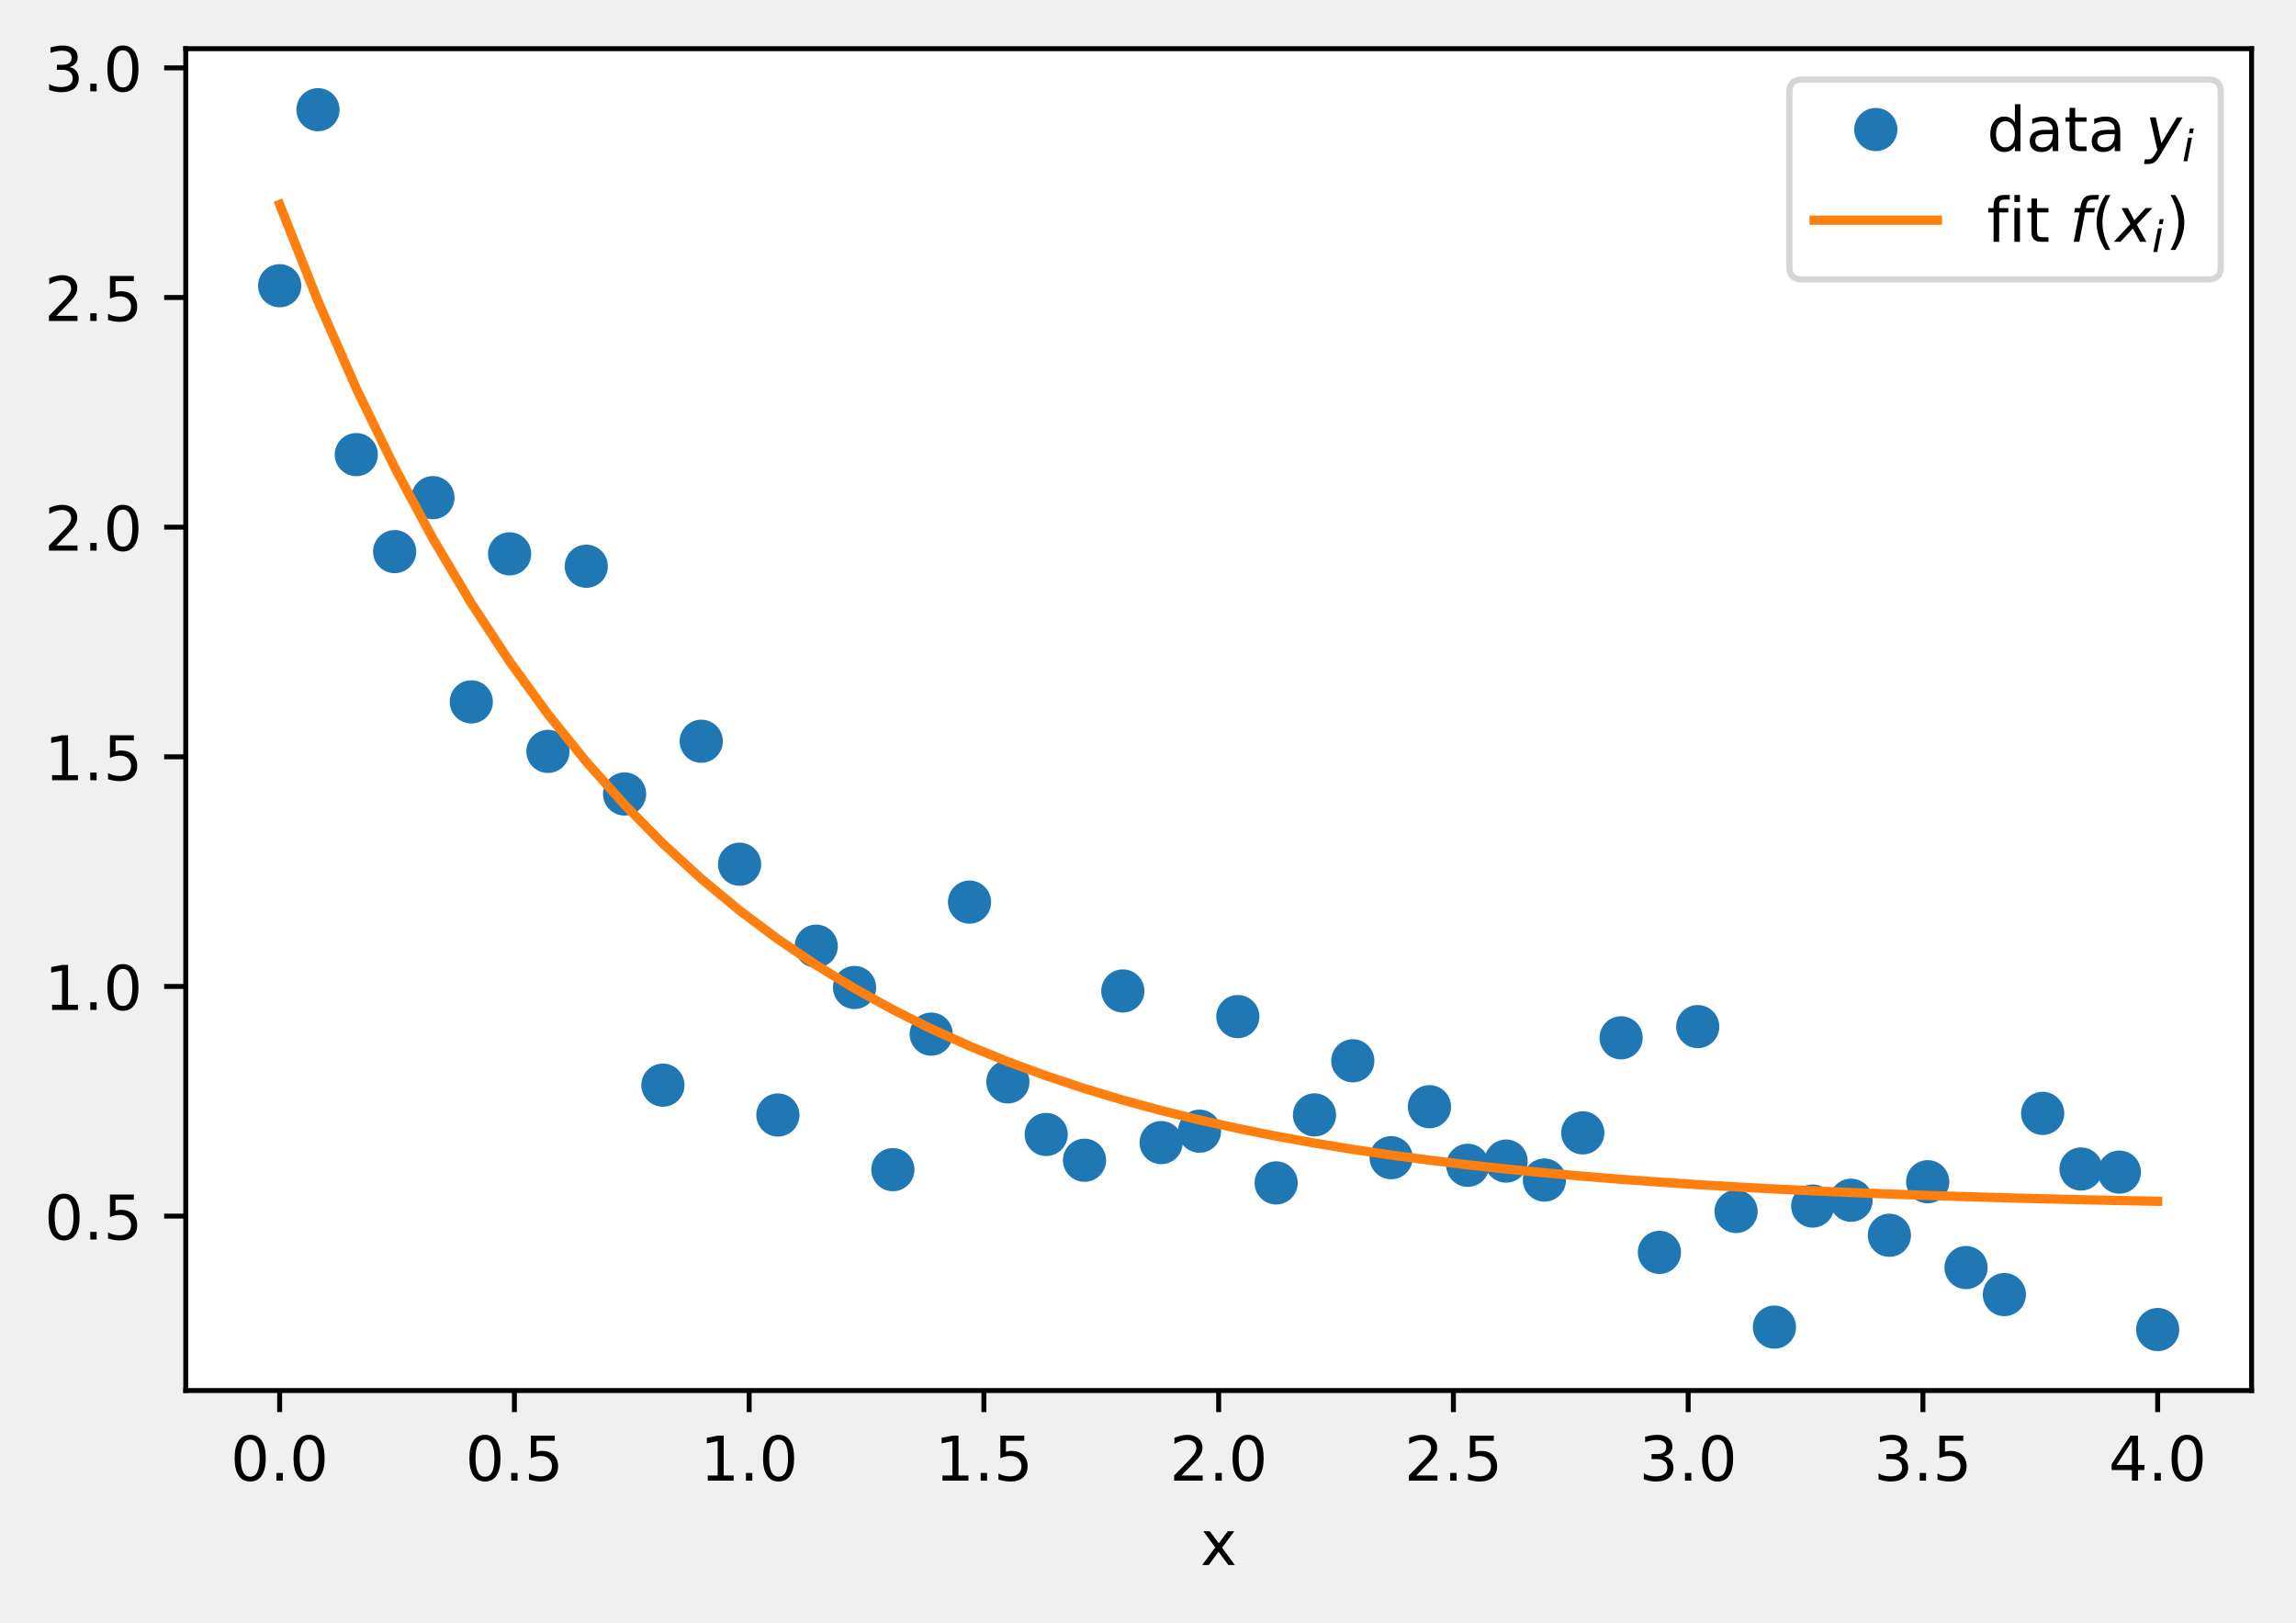
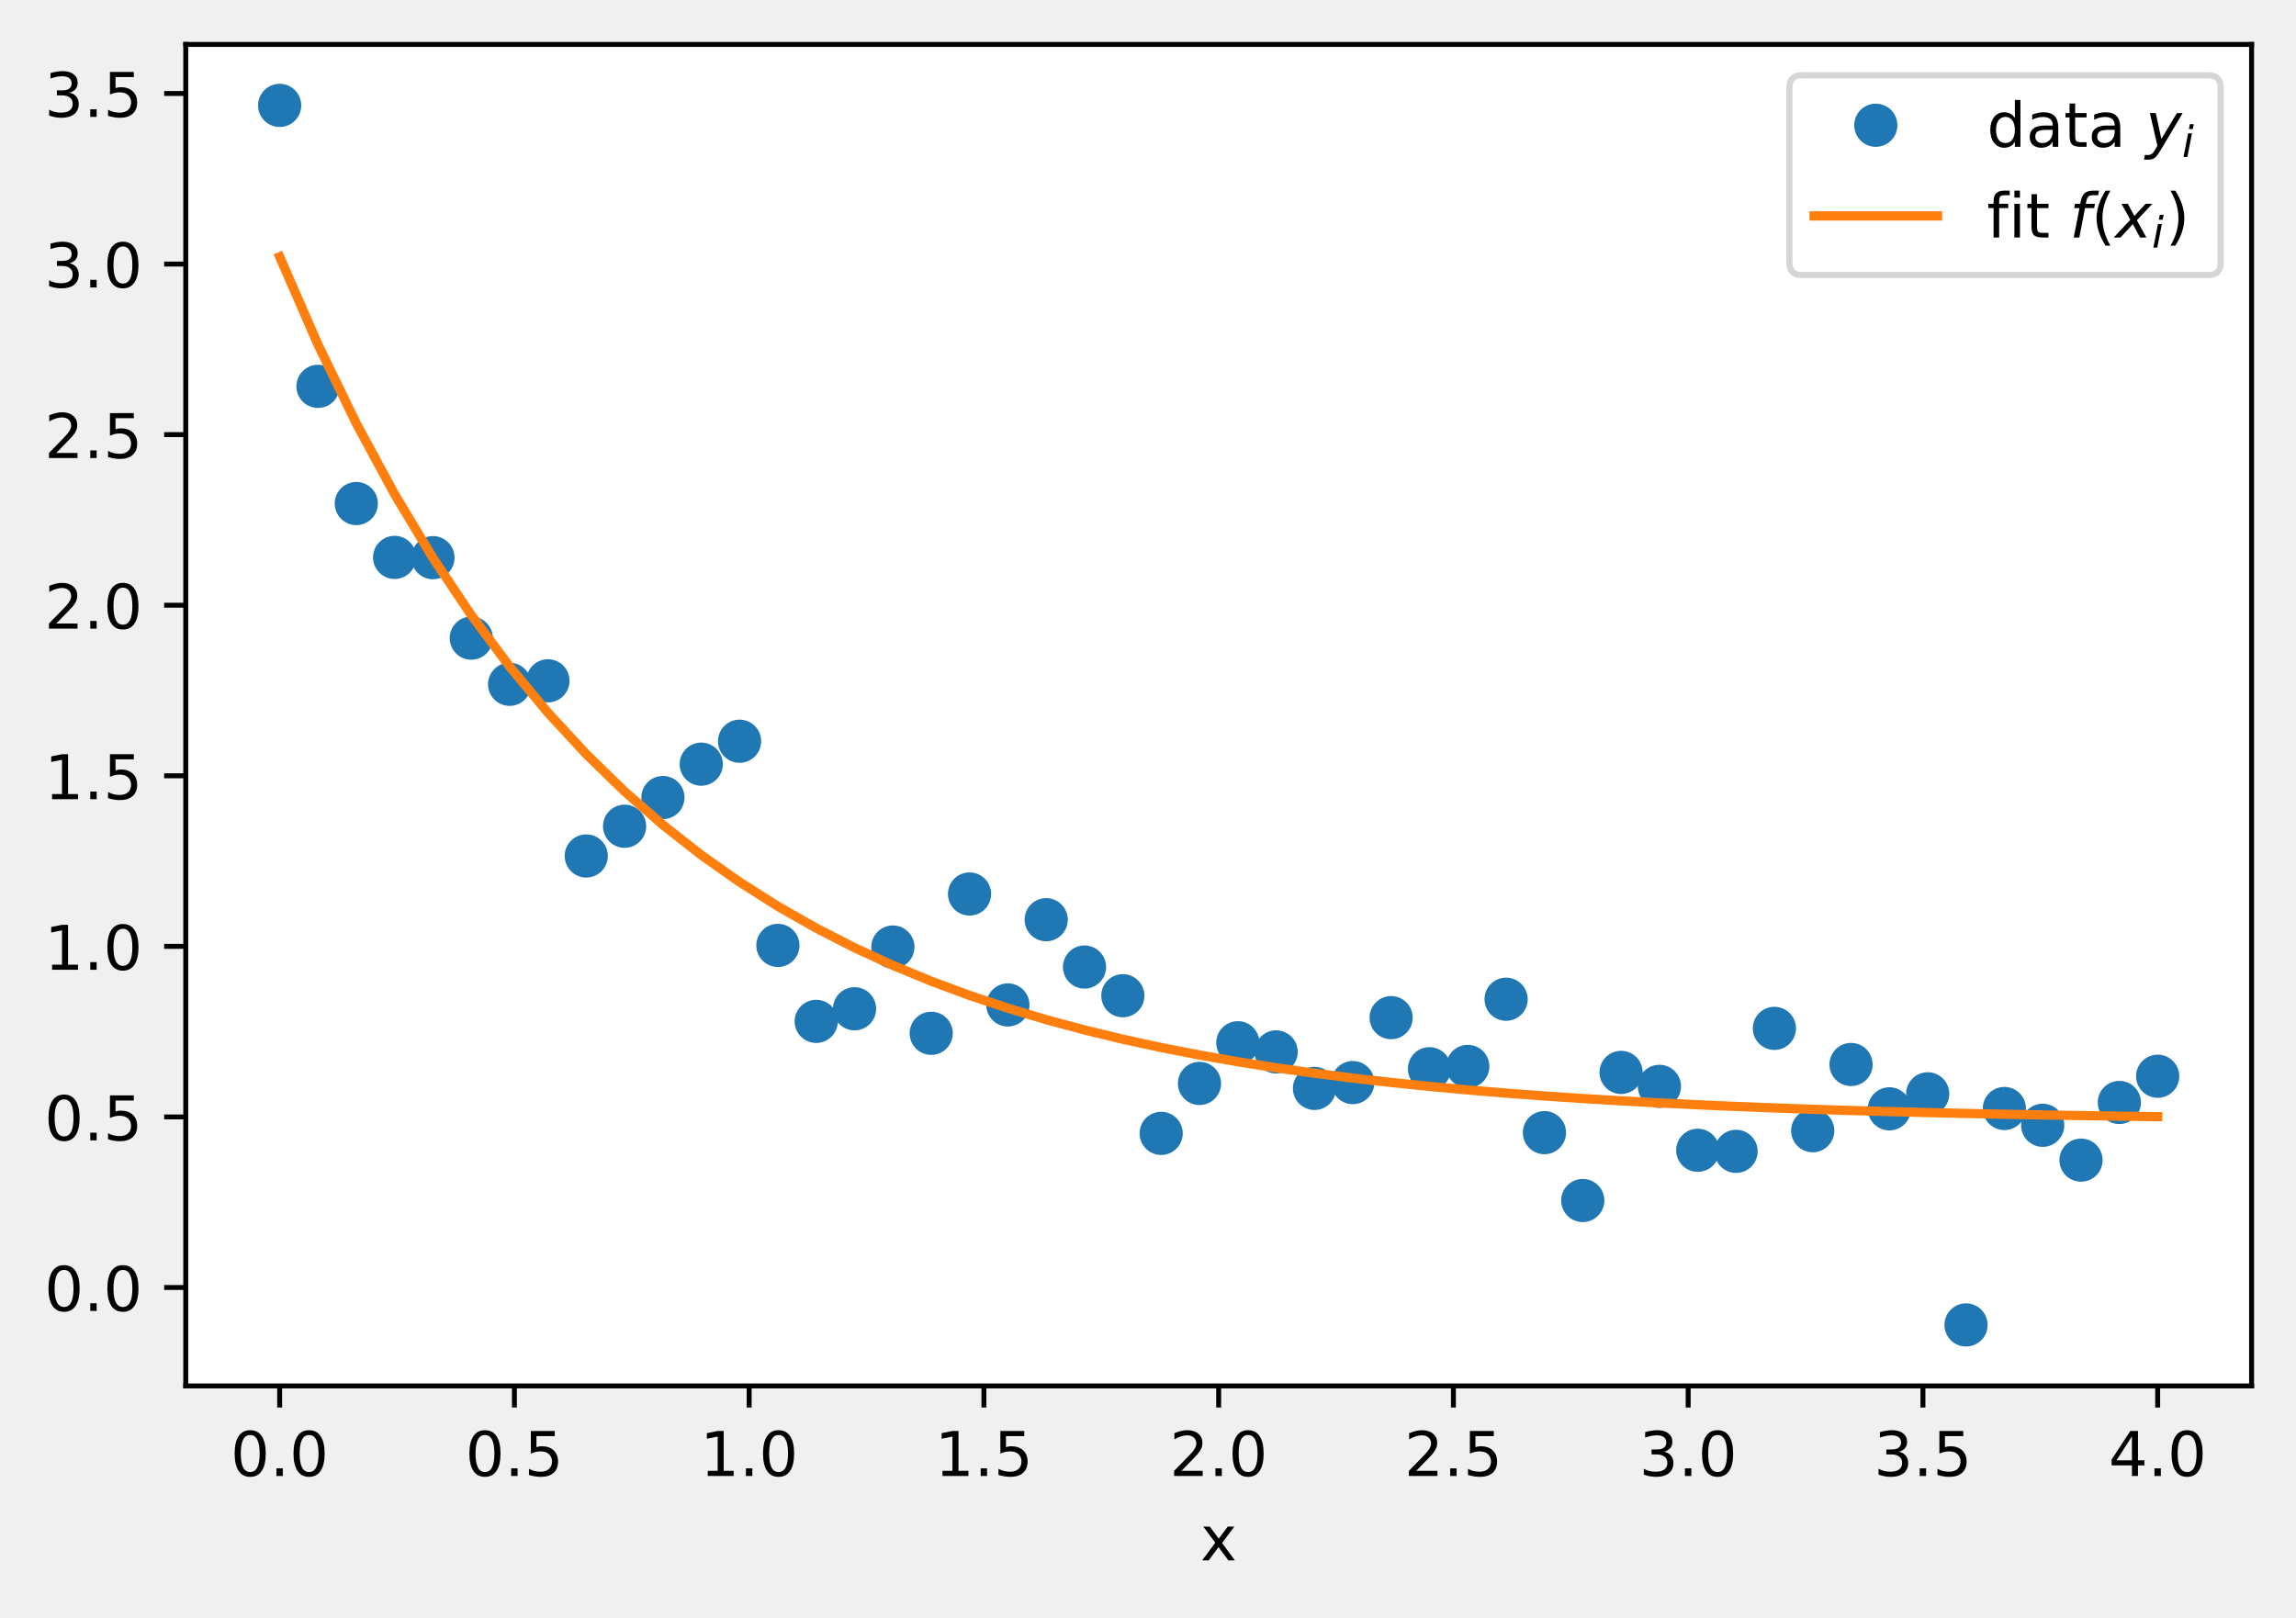
- <svg xmlns="http://www.w3.org/2000/svg" xmlns:xlink="http://www.w3.org/1999/xlink" height="262.889pt" version="1.1" viewBox="0 0 372.103 262.889" width="372.103pt">
+ <svg xmlns="http://www.w3.org/2000/svg" xmlns:xlink="http://www.w3.org/1999/xlink" height="262.196pt" version="1.1" viewBox="0 0 372.103 262.196" width="372.103pt">
  <defs>
    <style type="text/css">*{stroke-linecap:butt;stroke-linejoin:round;}</style>
  </defs>
  <g id="figure_1">
    <g id="patch_1">
-       <path d="M 0 262.889  L 372.103 262.889  L 372.103 0  L 0 0  z " style="fill:none;" />
+       <path d="M 0 262.196  L 372.103 262.196  L 372.103 0  L 0 0  z " style="fill:none;" />
    </g>
    <g id="axes_1">
      <g id="patch_2">
-         <path d="M 30.103 225.332  L 364.903 225.332  L 364.903 7.892  L 30.103 7.892  z " style="fill:#ffffff;" />
+         <path d="M 30.103 224.64  L 364.903 224.64  L 364.903 7.2  L 30.103 7.2  z " style="fill:#ffffff;" />
      </g>
      <g id="matplotlib.axis_1">
        <g id="xtick_1">
          <g id="line2d_1">
            <defs>
-               <path d="M 0 0  L 0 3.5  " id="mcd86984952" style="stroke:#000000;stroke-width:0.8;" />
+               <path d="M 0 0  L 0 3.5  " id="mff4d06bc9b" style="stroke:#000000;stroke-width:0.8;" />
            </defs>
            <g>
-               <use style="stroke:#000000;stroke-width:0.8;" x="45.321" xlink:href="#mcd86984952" y="225.332" />
+               <use style="stroke:#000000;stroke-width:0.8;" x="45.321" xlink:href="#mff4d06bc9b" y="224.64" />
            </g>
          </g>
          <g id="text_1">
-             <g transform="translate(37.36974 239.9309)scale(0.1 -0.1)">
+             <g transform="translate(37.36974 239.2384)scale(0.1 -0.1)">
              <defs>
                <path d="M 31.781 66.406  Q 24.172 66.406 20.328 58.906  Q 16.5 51.422 16.5 36.375  Q 16.5 21.391 20.328 13.891  Q 24.172 6.391 31.781 6.391  Q 39.453 6.391 43.281 13.891  Q 47.125 21.391 47.125 36.375  Q 47.125 51.422 43.281 58.906  Q 39.453 66.406 31.781 66.406  z M 31.781 74.219  Q 44.047 74.219 50.516 64.516  Q 56.984 54.828 56.984 36.375  Q 56.984 17.969 50.516 8.266  Q 44.047 -1.422 31.781 -1.422  Q 19.531 -1.422 13.062 8.266  Q 6.594 17.969 6.594 36.375  Q 6.594 54.828 13.062 64.516  Q 19.531 74.219 31.781 74.219  z " id="DejaVuSans-48" />
                <path d="M 10.688 12.406  L 21 12.406  L 21 0  L 10.688 0  z " id="DejaVuSans-46" />
              </defs>
              <use xlink:href="#DejaVuSans-48" />
              <use x="63.623" xlink:href="#DejaVuSans-46" />
              <use x="95.41" xlink:href="#DejaVuSans-48" />
            </g>
          </g>
        </g>
        <g id="xtick_2">
          <g id="line2d_2">
            <g>
-               <use style="stroke:#000000;stroke-width:0.8;" x="83.367" xlink:href="#mcd86984952" y="225.332" />
+               <use style="stroke:#000000;stroke-width:0.8;" x="83.367" xlink:href="#mff4d06bc9b" y="224.64" />
            </g>
          </g>
          <g id="text_2">
-             <g transform="translate(75.4152 239.9309)scale(0.1 -0.1)">
+             <g transform="translate(75.4152 239.2384)scale(0.1 -0.1)">
              <defs>
                <path d="M 10.797 72.906  L 49.516 72.906  L 49.516 64.594  L 19.828 64.594  L 19.828 46.734  Q 21.969 47.469 24.109 47.828  Q 26.266 48.188 28.422 48.188  Q 40.625 48.188 47.75 41.5  Q 54.891 34.812 54.891 23.391  Q 54.891 11.625 47.562 5.094  Q 40.234 -1.422 26.906 -1.422  Q 22.312 -1.422 17.547 -0.641  Q 12.797 0.141 7.719 1.703  L 7.719 11.625  Q 12.109 9.234 16.797 8.062  Q 21.484 6.891 26.703 6.891  Q 35.156 6.891 40.078 11.328  Q 45.016 15.766 45.016 23.391  Q 45.016 31 40.078 35.438  Q 35.156 39.891 26.703 39.891  Q 22.75 39.891 18.812 39.016  Q 14.891 38.141 10.797 36.281  z " id="DejaVuSans-53" />
              </defs>
              <use xlink:href="#DejaVuSans-48" />
              <use x="63.623" xlink:href="#DejaVuSans-46" />
              <use x="95.41" xlink:href="#DejaVuSans-53" />
            </g>
          </g>
        </g>
        <g id="xtick_3">
          <g id="line2d_3">
            <g>
-               <use style="stroke:#000000;stroke-width:0.8;" x="121.412" xlink:href="#mcd86984952" y="225.332" />
+               <use style="stroke:#000000;stroke-width:0.8;" x="121.412" xlink:href="#mff4d06bc9b" y="224.64" />
            </g>
          </g>
          <g id="text_3">
-             <g transform="translate(113.4607 239.9309)scale(0.1 -0.1)">
+             <g transform="translate(113.4607 239.2384)scale(0.1 -0.1)">
              <defs>
                <path d="M 12.406 8.297  L 28.516 8.297  L 28.516 63.922  L 10.984 60.406  L 10.984 69.391  L 28.422 72.906  L 38.281 72.906  L 38.281 8.297  L 54.391 8.297  L 54.391 0  L 12.406 0  z " id="DejaVuSans-49" />
              </defs>
              <use xlink:href="#DejaVuSans-49" />
              <use x="63.623" xlink:href="#DejaVuSans-46" />
              <use x="95.41" xlink:href="#DejaVuSans-48" />
            </g>
          </g>
        </g>
        <g id="xtick_4">
          <g id="line2d_4">
            <g>
-               <use style="stroke:#000000;stroke-width:0.8;" x="159.458" xlink:href="#mcd86984952" y="225.332" />
+               <use style="stroke:#000000;stroke-width:0.8;" x="159.458" xlink:href="#mff4d06bc9b" y="224.64" />
            </g>
          </g>
          <g id="text_4">
-             <g transform="translate(151.5061 239.9309)scale(0.1 -0.1)">
+             <g transform="translate(151.5061 239.2384)scale(0.1 -0.1)">
              <use xlink:href="#DejaVuSans-49" />
              <use x="63.623" xlink:href="#DejaVuSans-46" />
              <use x="95.41" xlink:href="#DejaVuSans-53" />
            </g>
          </g>
        </g>
        <g id="xtick_5">
          <g id="line2d_5">
            <g>
-               <use style="stroke:#000000;stroke-width:0.8;" x="197.503" xlink:href="#mcd86984952" y="225.332" />
+               <use style="stroke:#000000;stroke-width:0.8;" x="197.503" xlink:href="#mff4d06bc9b" y="224.64" />
            </g>
          </g>
          <g id="text_5">
-             <g transform="translate(189.5516 239.9309)scale(0.1 -0.1)">
+             <g transform="translate(189.5516 239.2384)scale(0.1 -0.1)">
              <defs>
                <path d="M 19.188 8.297  L 53.609 8.297  L 53.609 0  L 7.328 0  L 7.328 8.297  Q 12.938 14.109 22.625 23.891  Q 32.328 33.688 34.812 36.531  Q 39.547 41.844 41.422 45.531  Q 43.312 49.219 43.312 52.781  Q 43.312 58.594 39.234 62.25  Q 35.156 65.922 28.609 65.922  Q 23.969 65.922 18.812 64.312  Q 13.672 62.703 7.812 59.422  L 7.812 69.391  Q 13.766 71.781 18.938 73  Q 24.125 74.219 28.422 74.219  Q 39.75 74.219 46.484 68.547  Q 53.219 62.891 53.219 53.422  Q 53.219 48.922 51.531 44.891  Q 49.859 40.875 45.406 35.406  Q 44.188 33.984 37.641 27.219  Q 31.109 20.453 19.188 8.297  z " id="DejaVuSans-50" />
              </defs>
              <use xlink:href="#DejaVuSans-50" />
              <use x="63.623" xlink:href="#DejaVuSans-46" />
              <use x="95.41" xlink:href="#DejaVuSans-48" />
            </g>
          </g>
        </g>
        <g id="xtick_6">
          <g id="line2d_6">
            <g>
-               <use style="stroke:#000000;stroke-width:0.8;" x="235.549" xlink:href="#mcd86984952" y="225.332" />
+               <use style="stroke:#000000;stroke-width:0.8;" x="235.549" xlink:href="#mff4d06bc9b" y="224.64" />
            </g>
          </g>
          <g id="text_6">
-             <g transform="translate(227.597 239.9309)scale(0.1 -0.1)">
+             <g transform="translate(227.597 239.2384)scale(0.1 -0.1)">
              <use xlink:href="#DejaVuSans-50" />
              <use x="63.623" xlink:href="#DejaVuSans-46" />
              <use x="95.41" xlink:href="#DejaVuSans-53" />
            </g>
          </g>
        </g>
        <g id="xtick_7">
          <g id="line2d_7">
            <g>
-               <use style="stroke:#000000;stroke-width:0.8;" x="273.594" xlink:href="#mcd86984952" y="225.332" />
+               <use style="stroke:#000000;stroke-width:0.8;" x="273.594" xlink:href="#mff4d06bc9b" y="224.64" />
            </g>
          </g>
          <g id="text_7">
-             <g transform="translate(265.6425 239.9309)scale(0.1 -0.1)">
+             <g transform="translate(265.6425 239.2384)scale(0.1 -0.1)">
              <defs>
                <path d="M 40.578 39.312  Q 47.656 37.797 51.625 33  Q 55.609 28.219 55.609 21.188  Q 55.609 10.406 48.188 4.484  Q 40.766 -1.422 27.094 -1.422  Q 22.516 -1.422 17.656 -0.516  Q 12.797 0.391 7.625 2.203  L 7.625 11.719  Q 11.719 9.328 16.594 8.109  Q 21.484 6.891 26.812 6.891  Q 36.078 6.891 40.938 10.547  Q 45.797 14.203 45.797 21.188  Q 45.797 27.641 41.281 31.266  Q 36.766 34.906 28.719 34.906  L 20.219 34.906  L 20.219 43.016  L 29.109 43.016  Q 36.375 43.016 40.234 45.922  Q 44.094 48.828 44.094 54.297  Q 44.094 59.906 40.109 62.906  Q 36.141 65.922 28.719 65.922  Q 24.656 65.922 20.016 65.031  Q 15.375 64.156 9.812 62.312  L 9.812 71.094  Q 15.438 72.656 20.344 73.438  Q 25.25 74.219 29.594 74.219  Q 40.828 74.219 47.359 69.109  Q 53.906 64.016 53.906 55.328  Q 53.906 49.266 50.438 45.094  Q 46.969 40.922 40.578 39.312  z " id="DejaVuSans-51" />
              </defs>
              <use xlink:href="#DejaVuSans-51" />
              <use x="63.623" xlink:href="#DejaVuSans-46" />
              <use x="95.41" xlink:href="#DejaVuSans-48" />
            </g>
          </g>
        </g>
        <g id="xtick_8">
          <g id="line2d_8">
            <g>
-               <use style="stroke:#000000;stroke-width:0.8;" x="311.639" xlink:href="#mcd86984952" y="225.332" />
+               <use style="stroke:#000000;stroke-width:0.8;" x="311.639" xlink:href="#mff4d06bc9b" y="224.64" />
            </g>
          </g>
          <g id="text_8">
-             <g transform="translate(303.6879 239.9309)scale(0.1 -0.1)">
+             <g transform="translate(303.6879 239.2384)scale(0.1 -0.1)">
              <use xlink:href="#DejaVuSans-51" />
              <use x="63.623" xlink:href="#DejaVuSans-46" />
              <use x="95.41" xlink:href="#DejaVuSans-53" />
            </g>
          </g>
        </g>
        <g id="xtick_9">
          <g id="line2d_9">
            <g>
-               <use style="stroke:#000000;stroke-width:0.8;" x="349.685" xlink:href="#mcd86984952" y="225.332" />
+               <use style="stroke:#000000;stroke-width:0.8;" x="349.685" xlink:href="#mff4d06bc9b" y="224.64" />
            </g>
          </g>
          <g id="text_9">
-             <g transform="translate(341.7334 239.9309)scale(0.1 -0.1)">
+             <g transform="translate(341.7334 239.2384)scale(0.1 -0.1)">
              <defs>
                <path d="M 37.797 64.312  L 12.891 25.391  L 37.797 25.391  z M 35.203 72.906  L 47.609 72.906  L 47.609 25.391  L 58.016 25.391  L 58.016 17.188  L 47.609 17.188  L 47.609 0  L 37.797 0  L 37.797 17.188  L 4.891 17.188  L 4.891 26.703  z " id="DejaVuSans-52" />
              </defs>
              <use xlink:href="#DejaVuSans-52" />
              <use x="63.623" xlink:href="#DejaVuSans-46" />
              <use x="95.41" xlink:href="#DejaVuSans-48" />
            </g>
          </g>
        </g>
        <g id="text_10">
-           <g transform="translate(194.5437 253.609)scale(0.1 -0.1)">
+           <g transform="translate(194.5437 252.9166)scale(0.1 -0.1)">
            <defs>
              <path d="M 54.891 54.688  L 35.109 28.078  L 55.906 0  L 45.312 0  L 29.391 21.484  L 13.484 0  L 2.875 0  L 24.125 28.609  L 4.688 54.688  L 15.281 54.688  L 29.781 35.203  L 44.281 54.688  z " id="DejaVuSans-120" />
            </defs>
            <use xlink:href="#DejaVuSans-120" />
          </g>
        </g>
      </g>
      <g id="matplotlib.axis_2">
        <g id="ytick_1">
          <g id="line2d_10">
            <defs>
-               <path d="M 0 0  L -3.5 0  " id="m7494e96878" style="stroke:#000000;stroke-width:0.8;" />
+               <path d="M 0 0  L -3.5 0  " id="mc22a138a5f" style="stroke:#000000;stroke-width:0.8;" />
            </defs>
            <g>
-               <use style="stroke:#000000;stroke-width:0.8;" x="30.103" xlink:href="#m7494e96878" y="197.065" />
+               <use style="stroke:#000000;stroke-width:0.8;" x="30.103" xlink:href="#mc22a138a5f" y="208.687" />
            </g>
          </g>
          <g id="text_11">
-             <g transform="translate(7.2 200.8644)scale(0.1 -0.1)">
+             <g transform="translate(7.2 212.4867)scale(0.1 -0.1)">
              <use xlink:href="#DejaVuSans-48" />
              <use x="63.623" xlink:href="#DejaVuSans-46" />
-               <use x="95.41" xlink:href="#DejaVuSans-53" />
+               <use x="95.41" xlink:href="#DejaVuSans-48" />
            </g>
          </g>
        </g>
        <g id="ytick_2">
          <g id="line2d_11">
            <g>
-               <use style="stroke:#000000;stroke-width:0.8;" x="30.103" xlink:href="#m7494e96878" y="159.852" />
+               <use style="stroke:#000000;stroke-width:0.8;" x="30.103" xlink:href="#mc22a138a5f" y="181.039" />
            </g>
          </g>
          <g id="text_12">
-             <g transform="translate(7.2 163.6512)scale(0.1 -0.1)">
-               <use xlink:href="#DejaVuSans-49" />
-               <use x="63.623" xlink:href="#DejaVuSans-46" />
-               <use x="95.41" xlink:href="#DejaVuSans-48" />
+             <g transform="translate(7.2 184.8386)scale(0.1 -0.1)">
+               <use xlink:href="#DejaVuSans-48" />
+               <use x="63.623" xlink:href="#DejaVuSans-46" />
+               <use x="95.41" xlink:href="#DejaVuSans-53" />
            </g>
          </g>
        </g>
        <g id="ytick_3">
          <g id="line2d_12">
            <g>
-               <use style="stroke:#000000;stroke-width:0.8;" x="30.103" xlink:href="#m7494e96878" y="122.639" />
+               <use style="stroke:#000000;stroke-width:0.8;" x="30.103" xlink:href="#mc22a138a5f" y="153.391" />
            </g>
          </g>
          <g id="text_13">
-             <g transform="translate(7.2 126.438)scale(0.1 -0.1)">
+             <g transform="translate(7.2 157.1905)scale(0.1 -0.1)">
              <use xlink:href="#DejaVuSans-49" />
              <use x="63.623" xlink:href="#DejaVuSans-46" />
-               <use x="95.41" xlink:href="#DejaVuSans-53" />
+               <use x="95.41" xlink:href="#DejaVuSans-48" />
            </g>
          </g>
        </g>
        <g id="ytick_4">
          <g id="line2d_13">
            <g>
-               <use style="stroke:#000000;stroke-width:0.8;" x="30.103" xlink:href="#m7494e96878" y="85.426" />
+               <use style="stroke:#000000;stroke-width:0.8;" x="30.103" xlink:href="#mc22a138a5f" y="125.743" />
            </g>
          </g>
          <g id="text_14">
-             <g transform="translate(7.2 89.22481)scale(0.1 -0.1)">
-               <use xlink:href="#DejaVuSans-50" />
-               <use x="63.623" xlink:href="#DejaVuSans-46" />
-               <use x="95.41" xlink:href="#DejaVuSans-48" />
+             <g transform="translate(7.2 129.5424)scale(0.1 -0.1)">
+               <use xlink:href="#DejaVuSans-49" />
+               <use x="63.623" xlink:href="#DejaVuSans-46" />
+               <use x="95.41" xlink:href="#DejaVuSans-53" />
            </g>
          </g>
        </g>
        <g id="ytick_5">
          <g id="line2d_14">
            <g>
-               <use style="stroke:#000000;stroke-width:0.8;" x="30.103" xlink:href="#m7494e96878" y="48.212" />
+               <use style="stroke:#000000;stroke-width:0.8;" x="30.103" xlink:href="#mc22a138a5f" y="98.095" />
            </g>
          </g>
          <g id="text_15">
-             <g transform="translate(7.2 52.01162)scale(0.1 -0.1)">
+             <g transform="translate(7.2 101.8943)scale(0.1 -0.1)">
              <use xlink:href="#DejaVuSans-50" />
              <use x="63.623" xlink:href="#DejaVuSans-46" />
-               <use x="95.41" xlink:href="#DejaVuSans-53" />
+               <use x="95.41" xlink:href="#DejaVuSans-48" />
            </g>
          </g>
        </g>
        <g id="ytick_6">
          <g id="line2d_15">
            <g>
-               <use style="stroke:#000000;stroke-width:0.8;" x="30.103" xlink:href="#m7494e96878" y="10.999" />
+               <use style="stroke:#000000;stroke-width:0.8;" x="30.103" xlink:href="#mc22a138a5f" y="70.447" />
            </g>
          </g>
          <g id="text_16">
-             <g transform="translate(7.2 14.79844)scale(0.1 -0.1)">
+             <g transform="translate(7.2 74.24621)scale(0.1 -0.1)">
+               <use xlink:href="#DejaVuSans-50" />
+               <use x="63.623" xlink:href="#DejaVuSans-46" />
+               <use x="95.41" xlink:href="#DejaVuSans-53" />
+             </g>
+           </g>
+         </g>
+         <g id="ytick_7">
+           <g id="line2d_16">
+             <g>
+               <use style="stroke:#000000;stroke-width:0.8;" x="30.103" xlink:href="#mc22a138a5f" y="42.799" />
+             </g>
+           </g>
+           <g id="text_17">
+             <g transform="translate(7.2 46.59812)scale(0.1 -0.1)">
              <use xlink:href="#DejaVuSans-51" />
              <use x="63.623" xlink:href="#DejaVuSans-46" />
              <use x="95.41" xlink:href="#DejaVuSans-48" />
            </g>
          </g>
        </g>
-       </g>
-       <g id="line2d_16">
+         <g id="ytick_8">
+           <g id="line2d_17">
+             <g>
+               <use style="stroke:#000000;stroke-width:0.8;" x="30.103" xlink:href="#mc22a138a5f" y="15.151" />
+             </g>
+           </g>
+           <g id="text_18">
+             <g transform="translate(7.2 18.95002)scale(0.1 -0.1)">
+               <use xlink:href="#DejaVuSans-51" />
+               <use x="63.623" xlink:href="#DejaVuSans-46" />
+               <use x="95.41" xlink:href="#DejaVuSans-53" />
+             </g>
+           </g>
+         </g>
+       </g>
+       <g id="line2d_18">
        <defs>
-           <path d="M 0 3  C 0.796 3 1.559 2.684 2.121 2.121  C 2.684 1.559 3 0.796 3 0  C 3 -0.796 2.684 -1.559 2.121 -2.121  C 1.559 -2.684 0.796 -3 0 -3  C -0.796 -3 -1.559 -2.684 -2.121 -2.121  C -2.684 -1.559 -3 -0.796 -3 0  C -3 0.796 -2.684 1.559 -2.121 2.121  C -1.559 2.684 -0.796 3 0 3  z " id="mdb0c235268" style="stroke:#1f77b4;" />
+           <path d="M 0 3  C 0.796 3 1.559 2.684 2.121 2.121  C 2.684 1.559 3 0.796 3 0  C 3 -0.796 2.684 -1.559 2.121 -2.121  C 1.559 -2.684 0.796 -3 0 -3  C -0.796 -3 -1.559 -2.684 -2.121 -2.121  C -2.684 -1.559 -3 -0.796 -3 0  C -3 0.796 -2.684 1.559 -2.121 2.121  C -1.559 2.684 -0.796 3 0 3  z " id="mc865bc8d02" style="stroke:#1f77b4;" />
        </defs>
-         <g clip-path="url(#pe2ee16fd04)">
-           <use style="fill:#1f77b4;stroke:#1f77b4;" x="45.321" xlink:href="#mdb0c235268" y="46.299" />
-           <use style="fill:#1f77b4;stroke:#1f77b4;" x="51.533" xlink:href="#mdb0c235268" y="17.776" />
-           <use style="fill:#1f77b4;stroke:#1f77b4;" x="57.744" xlink:href="#mdb0c235268" y="73.669" />
-           <use style="fill:#1f77b4;stroke:#1f77b4;" x="63.956" xlink:href="#mdb0c235268" y="89.39" />
-           <use style="fill:#1f77b4;stroke:#1f77b4;" x="70.167" xlink:href="#mdb0c235268" y="80.644" />
-           <use style="fill:#1f77b4;stroke:#1f77b4;" x="76.379" xlink:href="#mdb0c235268" y="113.736" />
-           <use style="fill:#1f77b4;stroke:#1f77b4;" x="82.59" xlink:href="#mdb0c235268" y="89.75" />
-           <use style="fill:#1f77b4;stroke:#1f77b4;" x="88.802" xlink:href="#mdb0c235268" y="121.76" />
-           <use style="fill:#1f77b4;stroke:#1f77b4;" x="95.013" xlink:href="#mdb0c235268" y="91.758" />
-           <use style="fill:#1f77b4;stroke:#1f77b4;" x="101.225" xlink:href="#mdb0c235268" y="128.659" />
-           <use style="fill:#1f77b4;stroke:#1f77b4;" x="107.436" xlink:href="#mdb0c235268" y="175.847" />
-           <use style="fill:#1f77b4;stroke:#1f77b4;" x="113.648" xlink:href="#mdb0c235268" y="120.116" />
-           <use style="fill:#1f77b4;stroke:#1f77b4;" x="119.859" xlink:href="#mdb0c235268" y="140.044" />
-           <use style="fill:#1f77b4;stroke:#1f77b4;" x="126.071" xlink:href="#mdb0c235268" y="180.685" />
-           <use style="fill:#1f77b4;stroke:#1f77b4;" x="132.282" xlink:href="#mdb0c235268" y="153.324" />
-           <use style="fill:#1f77b4;stroke:#1f77b4;" x="138.494" xlink:href="#mdb0c235268" y="160.017" />
-           <use style="fill:#1f77b4;stroke:#1f77b4;" x="144.705" xlink:href="#mdb0c235268" y="189.54" />
-           <use style="fill:#1f77b4;stroke:#1f77b4;" x="150.917" xlink:href="#mdb0c235268" y="167.579" />
-           <use style="fill:#1f77b4;stroke:#1f77b4;" x="157.128" xlink:href="#mdb0c235268" y="146.183" />
-           <use style="fill:#1f77b4;stroke:#1f77b4;" x="163.34" xlink:href="#mdb0c235268" y="175.319" />
-           <use style="fill:#1f77b4;stroke:#1f77b4;" x="169.551" xlink:href="#mdb0c235268" y="183.839" />
-           <use style="fill:#1f77b4;stroke:#1f77b4;" x="175.763" xlink:href="#mdb0c235268" y="188.016" />
-           <use style="fill:#1f77b4;stroke:#1f77b4;" x="181.974" xlink:href="#mdb0c235268" y="160.584" />
-           <use style="fill:#1f77b4;stroke:#1f77b4;" x="188.186" xlink:href="#mdb0c235268" y="185.156" />
-           <use style="fill:#1f77b4;stroke:#1f77b4;" x="194.397" xlink:href="#mdb0c235268" y="183.307" />
-           <use style="fill:#1f77b4;stroke:#1f77b4;" x="200.609" xlink:href="#mdb0c235268" y="164.738" />
-           <use style="fill:#1f77b4;stroke:#1f77b4;" x="206.82" xlink:href="#mdb0c235268" y="191.688" />
-           <use style="fill:#1f77b4;stroke:#1f77b4;" x="213.032" xlink:href="#mdb0c235268" y="180.669" />
-           <use style="fill:#1f77b4;stroke:#1f77b4;" x="219.243" xlink:href="#mdb0c235268" y="171.9" />
-           <use style="fill:#1f77b4;stroke:#1f77b4;" x="225.455" xlink:href="#mdb0c235268" y="187.602" />
-           <use style="fill:#1f77b4;stroke:#1f77b4;" x="231.666" xlink:href="#mdb0c235268" y="179.338" />
-           <use style="fill:#1f77b4;stroke:#1f77b4;" x="237.878" xlink:href="#mdb0c235268" y="188.834" />
-           <use style="fill:#1f77b4;stroke:#1f77b4;" x="244.089" xlink:href="#mdb0c235268" y="188.15" />
-           <use style="fill:#1f77b4;stroke:#1f77b4;" x="250.301" xlink:href="#mdb0c235268" y="191.225" />
-           <use style="fill:#1f77b4;stroke:#1f77b4;" x="256.512" xlink:href="#mdb0c235268" y="183.577" />
-           <use style="fill:#1f77b4;stroke:#1f77b4;" x="262.724" xlink:href="#mdb0c235268" y="168.174" />
-           <use style="fill:#1f77b4;stroke:#1f77b4;" x="268.935" xlink:href="#mdb0c235268" y="202.944" />
-           <use style="fill:#1f77b4;stroke:#1f77b4;" x="275.147" xlink:href="#mdb0c235268" y="166.359" />
-           <use style="fill:#1f77b4;stroke:#1f77b4;" x="281.358" xlink:href="#mdb0c235268" y="196.315" />
-           <use style="fill:#1f77b4;stroke:#1f77b4;" x="287.57" xlink:href="#mdb0c235268" y="215.054" />
-           <use style="fill:#1f77b4;stroke:#1f77b4;" x="293.781" xlink:href="#mdb0c235268" y="195.436" />
-           <use style="fill:#1f77b4;stroke:#1f77b4;" x="299.993" xlink:href="#mdb0c235268" y="194.499" />
-           <use style="fill:#1f77b4;stroke:#1f77b4;" x="306.204" xlink:href="#mdb0c235268" y="200.174" />
-           <use style="fill:#1f77b4;stroke:#1f77b4;" x="312.416" xlink:href="#mdb0c235268" y="191.495" />
-           <use style="fill:#1f77b4;stroke:#1f77b4;" x="318.627" xlink:href="#mdb0c235268" y="205.407" />
-           <use style="fill:#1f77b4;stroke:#1f77b4;" x="324.839" xlink:href="#mdb0c235268" y="209.785" />
-           <use style="fill:#1f77b4;stroke:#1f77b4;" x="331.05" xlink:href="#mdb0c235268" y="180.417" />
-           <use style="fill:#1f77b4;stroke:#1f77b4;" x="337.262" xlink:href="#mdb0c235268" y="189.433" />
-           <use style="fill:#1f77b4;stroke:#1f77b4;" x="343.473" xlink:href="#mdb0c235268" y="189.937" />
-           <use style="fill:#1f77b4;stroke:#1f77b4;" x="349.685" xlink:href="#mdb0c235268" y="215.449" />
-         </g>
-       </g>
-       <g id="line2d_17">
-         <path clip-path="url(#pe2ee16fd04)" d="M 45.321 33.133  L 51.533 48.797  L 57.744 62.953  L 63.956 75.746  L 70.167 87.307  L 76.379 97.755  L 82.59 107.196  L 88.802 115.729  L 95.013 123.44  L 101.225 130.408  L 107.436 136.705  L 113.648 142.396  L 119.859 147.539  L 126.071 152.187  L 132.282 156.387  L 138.494 160.183  L 144.705 163.613  L 150.917 166.713  L 157.128 169.514  L 163.34 172.046  L 169.551 174.333  L 175.763 176.401  L 181.974 178.269  L 188.186 179.958  L 194.397 181.484  L 200.609 182.863  L 206.82 184.109  L 213.032 185.235  L 219.243 186.253  L 225.455 187.173  L 231.666 188.004  L 237.878 188.755  L 244.089 189.434  L 250.301 190.047  L 256.512 190.602  L 262.724 191.103  L 268.935 191.555  L 275.147 191.965  L 281.358 192.334  L 287.57 192.668  L 293.781 192.97  L 299.993 193.243  L 306.204 193.49  L 312.416 193.713  L 318.627 193.914  L 324.839 194.096  L 331.05 194.261  L 337.262 194.409  L 343.473 194.544  L 349.685 194.665  " style="fill:none;stroke:#ff7f0e;stroke-linecap:square;stroke-width:1.5;" />
+         <g clip-path="url(#p145b5fddb4)">
+           <use style="fill:#1f77b4;stroke:#1f77b4;" x="45.321" xlink:href="#mc865bc8d02" y="17.084" />
+           <use style="fill:#1f77b4;stroke:#1f77b4;" x="51.533" xlink:href="#mc865bc8d02" y="62.626" />
+           <use style="fill:#1f77b4;stroke:#1f77b4;" x="57.744" xlink:href="#mc865bc8d02" y="81.618" />
+           <use style="fill:#1f77b4;stroke:#1f77b4;" x="63.956" xlink:href="#mc865bc8d02" y="90.35" />
+           <use style="fill:#1f77b4;stroke:#1f77b4;" x="70.167" xlink:href="#mc865bc8d02" y="90.392" />
+           <use style="fill:#1f77b4;stroke:#1f77b4;" x="76.379" xlink:href="#mc865bc8d02" y="103.435" />
+           <use style="fill:#1f77b4;stroke:#1f77b4;" x="82.59" xlink:href="#mc865bc8d02" y="110.915" />
+           <use style="fill:#1f77b4;stroke:#1f77b4;" x="88.802" xlink:href="#mc865bc8d02" y="110.35" />
+           <use style="fill:#1f77b4;stroke:#1f77b4;" x="95.013" xlink:href="#mc865bc8d02" y="138.742" />
+           <use style="fill:#1f77b4;stroke:#1f77b4;" x="101.225" xlink:href="#mc865bc8d02" y="133.924" />
+           <use style="fill:#1f77b4;stroke:#1f77b4;" x="107.436" xlink:href="#mc865bc8d02" y="129.271" />
+           <use style="fill:#1f77b4;stroke:#1f77b4;" x="113.648" xlink:href="#mc865bc8d02" y="123.861" />
+           <use style="fill:#1f77b4;stroke:#1f77b4;" x="119.859" xlink:href="#mc865bc8d02" y="120.144" />
+           <use style="fill:#1f77b4;stroke:#1f77b4;" x="126.071" xlink:href="#mc865bc8d02" y="153.239" />
+           <use style="fill:#1f77b4;stroke:#1f77b4;" x="132.282" xlink:href="#mc865bc8d02" y="165.553" />
+           <use style="fill:#1f77b4;stroke:#1f77b4;" x="138.494" xlink:href="#mc865bc8d02" y="163.509" />
+           <use style="fill:#1f77b4;stroke:#1f77b4;" x="144.705" xlink:href="#mc865bc8d02" y="153.503" />
+           <use style="fill:#1f77b4;stroke:#1f77b4;" x="150.917" xlink:href="#mc865bc8d02" y="167.485" />
+           <use style="fill:#1f77b4;stroke:#1f77b4;" x="157.128" xlink:href="#mc865bc8d02" y="144.902" />
+           <use style="fill:#1f77b4;stroke:#1f77b4;" x="163.34" xlink:href="#mc865bc8d02" y="162.889" />
+           <use style="fill:#1f77b4;stroke:#1f77b4;" x="169.551" xlink:href="#mc865bc8d02" y="149.071" />
+           <use style="fill:#1f77b4;stroke:#1f77b4;" x="175.763" xlink:href="#mc865bc8d02" y="156.747" />
+           <use style="fill:#1f77b4;stroke:#1f77b4;" x="181.974" xlink:href="#mc865bc8d02" y="161.396" />
+           <use style="fill:#1f77b4;stroke:#1f77b4;" x="188.186" xlink:href="#mc865bc8d02" y="183.705" />
+           <use style="fill:#1f77b4;stroke:#1f77b4;" x="194.397" xlink:href="#mc865bc8d02" y="175.612" />
+           <use style="fill:#1f77b4;stroke:#1f77b4;" x="200.609" xlink:href="#mc865bc8d02" y="169.016" />
+           <use style="fill:#1f77b4;stroke:#1f77b4;" x="206.82" xlink:href="#mc865bc8d02" y="170.501" />
+           <use style="fill:#1f77b4;stroke:#1f77b4;" x="213.032" xlink:href="#mc865bc8d02" y="176.417" />
+           <use style="fill:#1f77b4;stroke:#1f77b4;" x="219.243" xlink:href="#mc865bc8d02" y="175.474" />
+           <use style="fill:#1f77b4;stroke:#1f77b4;" x="225.455" xlink:href="#mc865bc8d02" y="164.948" />
+           <use style="fill:#1f77b4;stroke:#1f77b4;" x="231.666" xlink:href="#mc865bc8d02" y="173.228" />
+           <use style="fill:#1f77b4;stroke:#1f77b4;" x="237.878" xlink:href="#mc865bc8d02" y="172.856" />
+           <use style="fill:#1f77b4;stroke:#1f77b4;" x="244.089" xlink:href="#mc865bc8d02" y="161.962" />
+           <use style="fill:#1f77b4;stroke:#1f77b4;" x="250.301" xlink:href="#mc865bc8d02" y="183.588" />
+           <use style="fill:#1f77b4;stroke:#1f77b4;" x="256.512" xlink:href="#mc865bc8d02" y="194.588" />
+           <use style="fill:#1f77b4;stroke:#1f77b4;" x="262.724" xlink:href="#mc865bc8d02" y="173.823" />
+           <use style="fill:#1f77b4;stroke:#1f77b4;" x="268.935" xlink:href="#mc865bc8d02" y="176.084" />
+           <use style="fill:#1f77b4;stroke:#1f77b4;" x="275.147" xlink:href="#mc865bc8d02" y="186.448" />
+           <use style="fill:#1f77b4;stroke:#1f77b4;" x="281.358" xlink:href="#mc865bc8d02" y="186.62" />
+           <use style="fill:#1f77b4;stroke:#1f77b4;" x="287.57" xlink:href="#mc865bc8d02" y="166.685" />
+           <use style="fill:#1f77b4;stroke:#1f77b4;" x="293.781" xlink:href="#mc865bc8d02" y="183.272" />
+           <use style="fill:#1f77b4;stroke:#1f77b4;" x="299.993" xlink:href="#mc865bc8d02" y="172.539" />
+           <use style="fill:#1f77b4;stroke:#1f77b4;" x="306.204" xlink:href="#mc865bc8d02" y="179.729" />
+           <use style="fill:#1f77b4;stroke:#1f77b4;" x="312.416" xlink:href="#mc865bc8d02" y="177.297" />
+           <use style="fill:#1f77b4;stroke:#1f77b4;" x="318.627" xlink:href="#mc865bc8d02" y="214.756" />
+           <use style="fill:#1f77b4;stroke:#1f77b4;" x="324.839" xlink:href="#mc865bc8d02" y="179.672" />
+           <use style="fill:#1f77b4;stroke:#1f77b4;" x="331.05" xlink:href="#mc865bc8d02" y="182.396" />
+           <use style="fill:#1f77b4;stroke:#1f77b4;" x="337.262" xlink:href="#mc865bc8d02" y="188.046" />
+           <use style="fill:#1f77b4;stroke:#1f77b4;" x="343.473" xlink:href="#mc865bc8d02" y="178.694" />
+           <use style="fill:#1f77b4;stroke:#1f77b4;" x="349.685" xlink:href="#mc865bc8d02" y="174.445" />
+         </g>
+       </g>
+       <g id="line2d_19">
+         <path clip-path="url(#p145b5fddb4)" d="M 45.321 41.621  L 51.533 55.848  L 57.744 68.63  L 63.956 80.115  L 70.167 90.433  L 76.379 99.704  L 82.59 108.033  L 88.802 115.517  L 95.013 122.24  L 101.225 128.281  L 107.436 133.709  L 113.648 138.586  L 119.859 142.967  L 126.071 146.904  L 132.282 150.44  L 138.494 153.618  L 144.705 156.473  L 150.917 159.038  L 157.128 161.343  L 163.34 163.414  L 169.551 165.274  L 175.763 166.946  L 181.974 168.447  L 188.186 169.797  L 194.397 171.009  L 200.609 172.098  L 206.82 173.077  L 213.032 173.956  L 219.243 174.746  L 225.455 175.456  L 231.666 176.094  L 237.878 176.667  L 244.089 177.181  L 250.301 177.644  L 256.512 178.059  L 262.724 178.433  L 268.935 178.768  L 275.147 179.07  L 281.358 179.34  L 287.57 179.584  L 293.781 179.802  L 299.993 179.999  L 306.204 180.175  L 312.416 180.334  L 318.627 180.476  L 324.839 180.604  L 331.05 180.719  L 337.262 180.822  L 343.473 180.915  L 349.685 180.998  " style="fill:none;stroke:#ff7f0e;stroke-linecap:square;stroke-width:1.5;" />
      </g>
      <g id="patch_3">
-         <path d="M 30.103 225.332  L 30.103 7.892  " style="fill:none;stroke:#000000;stroke-linecap:square;stroke-linejoin:miter;stroke-width:0.8;" />
+         <path d="M 30.103 224.64  L 30.103 7.2  " style="fill:none;stroke:#000000;stroke-linecap:square;stroke-linejoin:miter;stroke-width:0.8;" />
      </g>
      <g id="patch_4">
-         <path d="M 364.903 225.332  L 364.903 7.892  " style="fill:none;stroke:#000000;stroke-linecap:square;stroke-linejoin:miter;stroke-width:0.8;" />
+         <path d="M 364.903 224.64  L 364.903 7.2  " style="fill:none;stroke:#000000;stroke-linecap:square;stroke-linejoin:miter;stroke-width:0.8;" />
      </g>
      <g id="patch_5">
-         <path d="M 30.103 225.332  L 364.903 225.332  " style="fill:none;stroke:#000000;stroke-linecap:square;stroke-linejoin:miter;stroke-width:0.8;" />
+         <path d="M 30.103 224.64  L 364.903 224.64  " style="fill:none;stroke:#000000;stroke-linecap:square;stroke-linejoin:miter;stroke-width:0.8;" />
      </g>
      <g id="patch_6">
-         <path d="M 30.103 7.892  L 364.903 7.892  " style="fill:none;stroke:#000000;stroke-linecap:square;stroke-linejoin:miter;stroke-width:0.8;" />
+         <path d="M 30.103 7.2  L 364.903 7.2  " style="fill:none;stroke:#000000;stroke-linecap:square;stroke-linejoin:miter;stroke-width:0.8;" />
      </g>
      <g id="legend_1">
        <g id="patch_7">
-           <path d="M 292.003 45.271  L 357.903 45.271  Q 359.903 45.271 359.903 43.271  L 359.903 14.892  Q 359.903 12.892 357.903 12.892  L 292.003 12.892  Q 290.003 12.892 290.003 14.892  L 290.003 43.271  Q 290.003 45.271 292.003 45.271  z " style="fill:#ffffff;opacity:0.8;stroke:#cccccc;stroke-linejoin:miter;" />
-         </g>
-         <g id="line2d_18" />
-         <g id="line2d_19">
+           <path d="M 292.003 44.578  L 357.903 44.578  Q 359.903 44.578 359.903 42.578  L 359.903 14.2  Q 359.903 12.2 357.903 12.2  L 292.003 12.2  Q 290.003 12.2 290.003 14.2  L 290.003 42.578  Q 290.003 44.578 292.003 44.578  z " style="fill:#ffffff;opacity:0.8;stroke:#cccccc;stroke-linejoin:miter;" />
+         </g>
+         <g id="line2d_20" />
+         <g id="line2d_21">
          <g>
-             <use style="fill:#1f77b4;stroke:#1f77b4;" x="304.003" xlink:href="#mdb0c235268" y="20.992" />
-           </g>
-         </g>
-         <g id="text_17">
-           <g transform="translate(322.0031 24.49245)scale(0.1 -0.1)">
+             <use style="fill:#1f77b4;stroke:#1f77b4;" x="304.003" xlink:href="#mc865bc8d02" y="20.3" />
+           </g>
+         </g>
+         <g id="text_19">
+           <g transform="translate(322.0031 23.8)scale(0.1 -0.1)">
            <defs>
              <path d="M 45.406 46.391  L 45.406 75.984  L 54.391 75.984  L 54.391 0  L 45.406 0  L 45.406 8.203  Q 42.578 3.328 38.25 0.953  Q 33.938 -1.422 27.875 -1.422  Q 17.969 -1.422 11.734 6.484  Q 5.516 14.406 5.516 27.297  Q 5.516 40.188 11.734 48.094  Q 17.969 56 27.875 56  Q 33.938 56 38.25 53.625  Q 42.578 51.266 45.406 46.391  z M 14.797 27.297  Q 14.797 17.391 18.875 11.75  Q 22.953 6.109 30.078 6.109  Q 37.203 6.109 41.297 11.75  Q 45.406 17.391 45.406 27.297  Q 45.406 37.203 41.297 42.844  Q 37.203 48.484 30.078 48.484  Q 22.953 48.484 18.875 42.844  Q 14.797 37.203 14.797 27.297  z " id="DejaVuSans-100" />
              <path d="M 34.281 27.484  Q 23.391 27.484 19.188 25  Q 14.984 22.516 14.984 16.5  Q 14.984 11.719 18.141 8.906  Q 21.297 6.109 26.703 6.109  Q 34.188 6.109 38.703 11.406  Q 43.219 16.703 43.219 25.484  L 43.219 27.484  z M 52.203 31.203  L 52.203 0  L 43.219 0  L 43.219 8.297  Q 40.141 3.328 35.547 0.953  Q 30.953 -1.422 24.312 -1.422  Q 15.922 -1.422 10.953 3.297  Q 6 8.016 6 15.922  Q 6 25.141 12.172 29.828  Q 18.359 34.516 30.609 34.516  L 43.219 34.516  L 43.219 35.406  Q 43.219 41.609 39.141 45  Q 35.062 48.391 27.688 48.391  Q 23 48.391 18.547 47.266  Q 14.109 46.141 10.016 43.891  L 10.016 52.203  Q 14.938 54.109 19.578 55.047  Q 24.219 56 28.609 56  Q 40.484 56 46.344 49.844  Q 52.203 43.703 52.203 31.203  z " id="DejaVuSans-97" />
              <path d="M 18.312 70.219  L 18.312 54.688  L 36.812 54.688  L 36.812 47.703  L 18.312 47.703  L 18.312 18.016  Q 18.312 11.328 20.141 9.422  Q 21.969 7.516 27.594 7.516  L 36.812 7.516  L 36.812 0  L 27.594 0  Q 17.188 0 13.234 3.875  Q 9.281 7.766 9.281 18.016  L 9.281 47.703  L 2.688 47.703  L 2.688 54.688  L 9.281 54.688  L 9.281 70.219  z " id="DejaVuSans-116" />
              <path id="DejaVuSans-32" />
              <path d="M 24.812 -5.078  Q 18.562 -15.578 14.625 -18.188  Q 10.688 -20.797 4.594 -20.797  L -2.484 -20.797  L -0.984 -13.281  L 4.203 -13.281  Q 7.953 -13.281 10.594 -11.234  Q 13.234 -9.188 16.5 -3.219  L 19.281 2  L 7.172 54.688  L 16.703 54.688  L 25.781 12.797  L 50.875 54.688  L 60.297 54.688  z " id="DejaVuSans-Oblique-121" />
              <path d="M 18.312 75.984  L 27.297 75.984  L 25.094 64.594  L 16.109 64.594  z M 14.203 54.688  L 23.188 54.688  L 12.5 0  L 3.516 0  z " id="DejaVuSans-Oblique-105" />
            </defs>
            <use transform="translate(0 0.015625)" xlink:href="#DejaVuSans-100" />
            <use transform="translate(63.47656 0.015625)" xlink:href="#DejaVuSans-97" />
            <use transform="translate(124.7559 0.015625)" xlink:href="#DejaVuSans-116" />
            <use transform="translate(163.9648 0.015625)" xlink:href="#DejaVuSans-97" />
            <use transform="translate(225.2441 0.015625)" xlink:href="#DejaVuSans-32" />
            <use transform="translate(257.0312 0.015625)" xlink:href="#DejaVuSans-Oblique-121" />
            <use transform="translate(316.2109 -16.39062)scale(0.7)" xlink:href="#DejaVuSans-Oblique-105" />
          </g>
        </g>
-         <g id="line2d_20">
-           <path d="M 294.003 35.691  L 314.003 35.691  " style="fill:none;stroke:#ff7f0e;stroke-linecap:square;stroke-width:1.5;" />
-         </g>
-         <g id="line2d_21" />
-         <g id="text_18">
-           <g transform="translate(322.0031 39.19089)scale(0.1 -0.1)">
+         <g id="line2d_22">
+           <path d="M 294.003 34.998  L 314.003 34.998  " style="fill:none;stroke:#ff7f0e;stroke-linecap:square;stroke-width:1.5;" />
+         </g>
+         <g id="line2d_23" />
+         <g id="text_20">
+           <g transform="translate(322.0031 38.49844)scale(0.1 -0.1)">
            <defs>
              <path d="M 37.109 75.984  L 37.109 68.5  L 28.516 68.5  Q 23.688 68.5 21.797 66.547  Q 19.922 64.594 19.922 59.516  L 19.922 54.688  L 34.719 54.688  L 34.719 47.703  L 19.922 47.703  L 19.922 0  L 10.891 0  L 10.891 47.703  L 2.297 47.703  L 2.297 54.688  L 10.891 54.688  L 10.891 58.5  Q 10.891 67.625 15.141 71.797  Q 19.391 75.984 28.609 75.984  z " id="DejaVuSans-102" />
              <path d="M 9.422 54.688  L 18.406 54.688  L 18.406 0  L 9.422 0  z M 9.422 75.984  L 18.406 75.984  L 18.406 64.594  L 9.422 64.594  z " id="DejaVuSans-105" />
              <path d="M 47.797 75.984  L 46.391 68.5  L 37.797 68.5  Q 32.906 68.5 30.688 66.578  Q 28.469 64.656 27.391 59.516  L 26.422 54.688  L 41.219 54.688  L 39.891 47.703  L 25.094 47.703  L 15.828 0  L 6.781 0  L 16.109 47.703  L 7.516 47.703  L 8.797 54.688  L 17.391 54.688  L 18.109 58.5  Q 19.969 68.172 24.625 72.078  Q 29.297 75.984 39.312 75.984  z " id="DejaVuSans-Oblique-102" />
              <path d="M 31 75.875  Q 24.469 64.656 21.281 53.656  Q 18.109 42.672 18.109 31.391  Q 18.109 20.125 21.312 9.062  Q 24.516 -2 31 -13.188  L 23.188 -13.188  Q 15.875 -1.703 12.234 9.375  Q 8.594 20.453 8.594 31.391  Q 8.594 42.281 12.203 53.312  Q 15.828 64.359 23.188 75.875  z " id="DejaVuSans-40" />
              <path d="M 60.016 54.688  L 34.906 27.875  L 50.297 0  L 39.984 0  L 28.422 21.688  L 8.297 0  L -2.594 0  L 24.312 28.812  L 10.016 54.688  L 20.312 54.688  L 30.812 34.906  L 49.125 54.688  z " id="DejaVuSans-Oblique-120" />
              <path d="M 8.016 75.875  L 15.828 75.875  Q 23.141 64.359 26.781 53.312  Q 30.422 42.281 30.422 31.391  Q 30.422 20.453 26.781 9.375  Q 23.141 -1.703 15.828 -13.188  L 8.016 -13.188  Q 14.5 -2 17.703 9.062  Q 20.906 20.125 20.906 31.391  Q 20.906 42.672 17.703 53.656  Q 14.5 64.656 8.016 75.875  z " id="DejaVuSans-41" />
            </defs>
            <use transform="translate(0 0.015625)" xlink:href="#DejaVuSans-102" />
            <use transform="translate(35.20508 0.015625)" xlink:href="#DejaVuSans-105" />
            <use transform="translate(62.98828 0.015625)" xlink:href="#DejaVuSans-116" />
            <use transform="translate(102.1973 0.015625)" xlink:href="#DejaVuSans-32" />
            <use transform="translate(133.9844 0.015625)" xlink:href="#DejaVuSans-Oblique-102" />
            <use transform="translate(169.1895 0.015625)" xlink:href="#DejaVuSans-40" />
            <use transform="translate(208.2031 0.015625)" xlink:href="#DejaVuSans-Oblique-120" />
            <use transform="translate(267.3828 -16.39062)scale(0.7)" xlink:href="#DejaVuSans-Oblique-105" />
            <use transform="translate(289.5654 0.015625)" xlink:href="#DejaVuSans-41" />
          </g>
        </g>
      </g>
    </g>
  </g>
  <defs>
-     <clipPath id="pe2ee16fd04">
-       <rect height="217.44" width="334.8" x="30.103" y="7.892" />
+     <clipPath id="p145b5fddb4">
+       <rect height="217.44" width="334.8" x="30.103" y="7.2" />
    </clipPath>
  </defs>
</svg>
